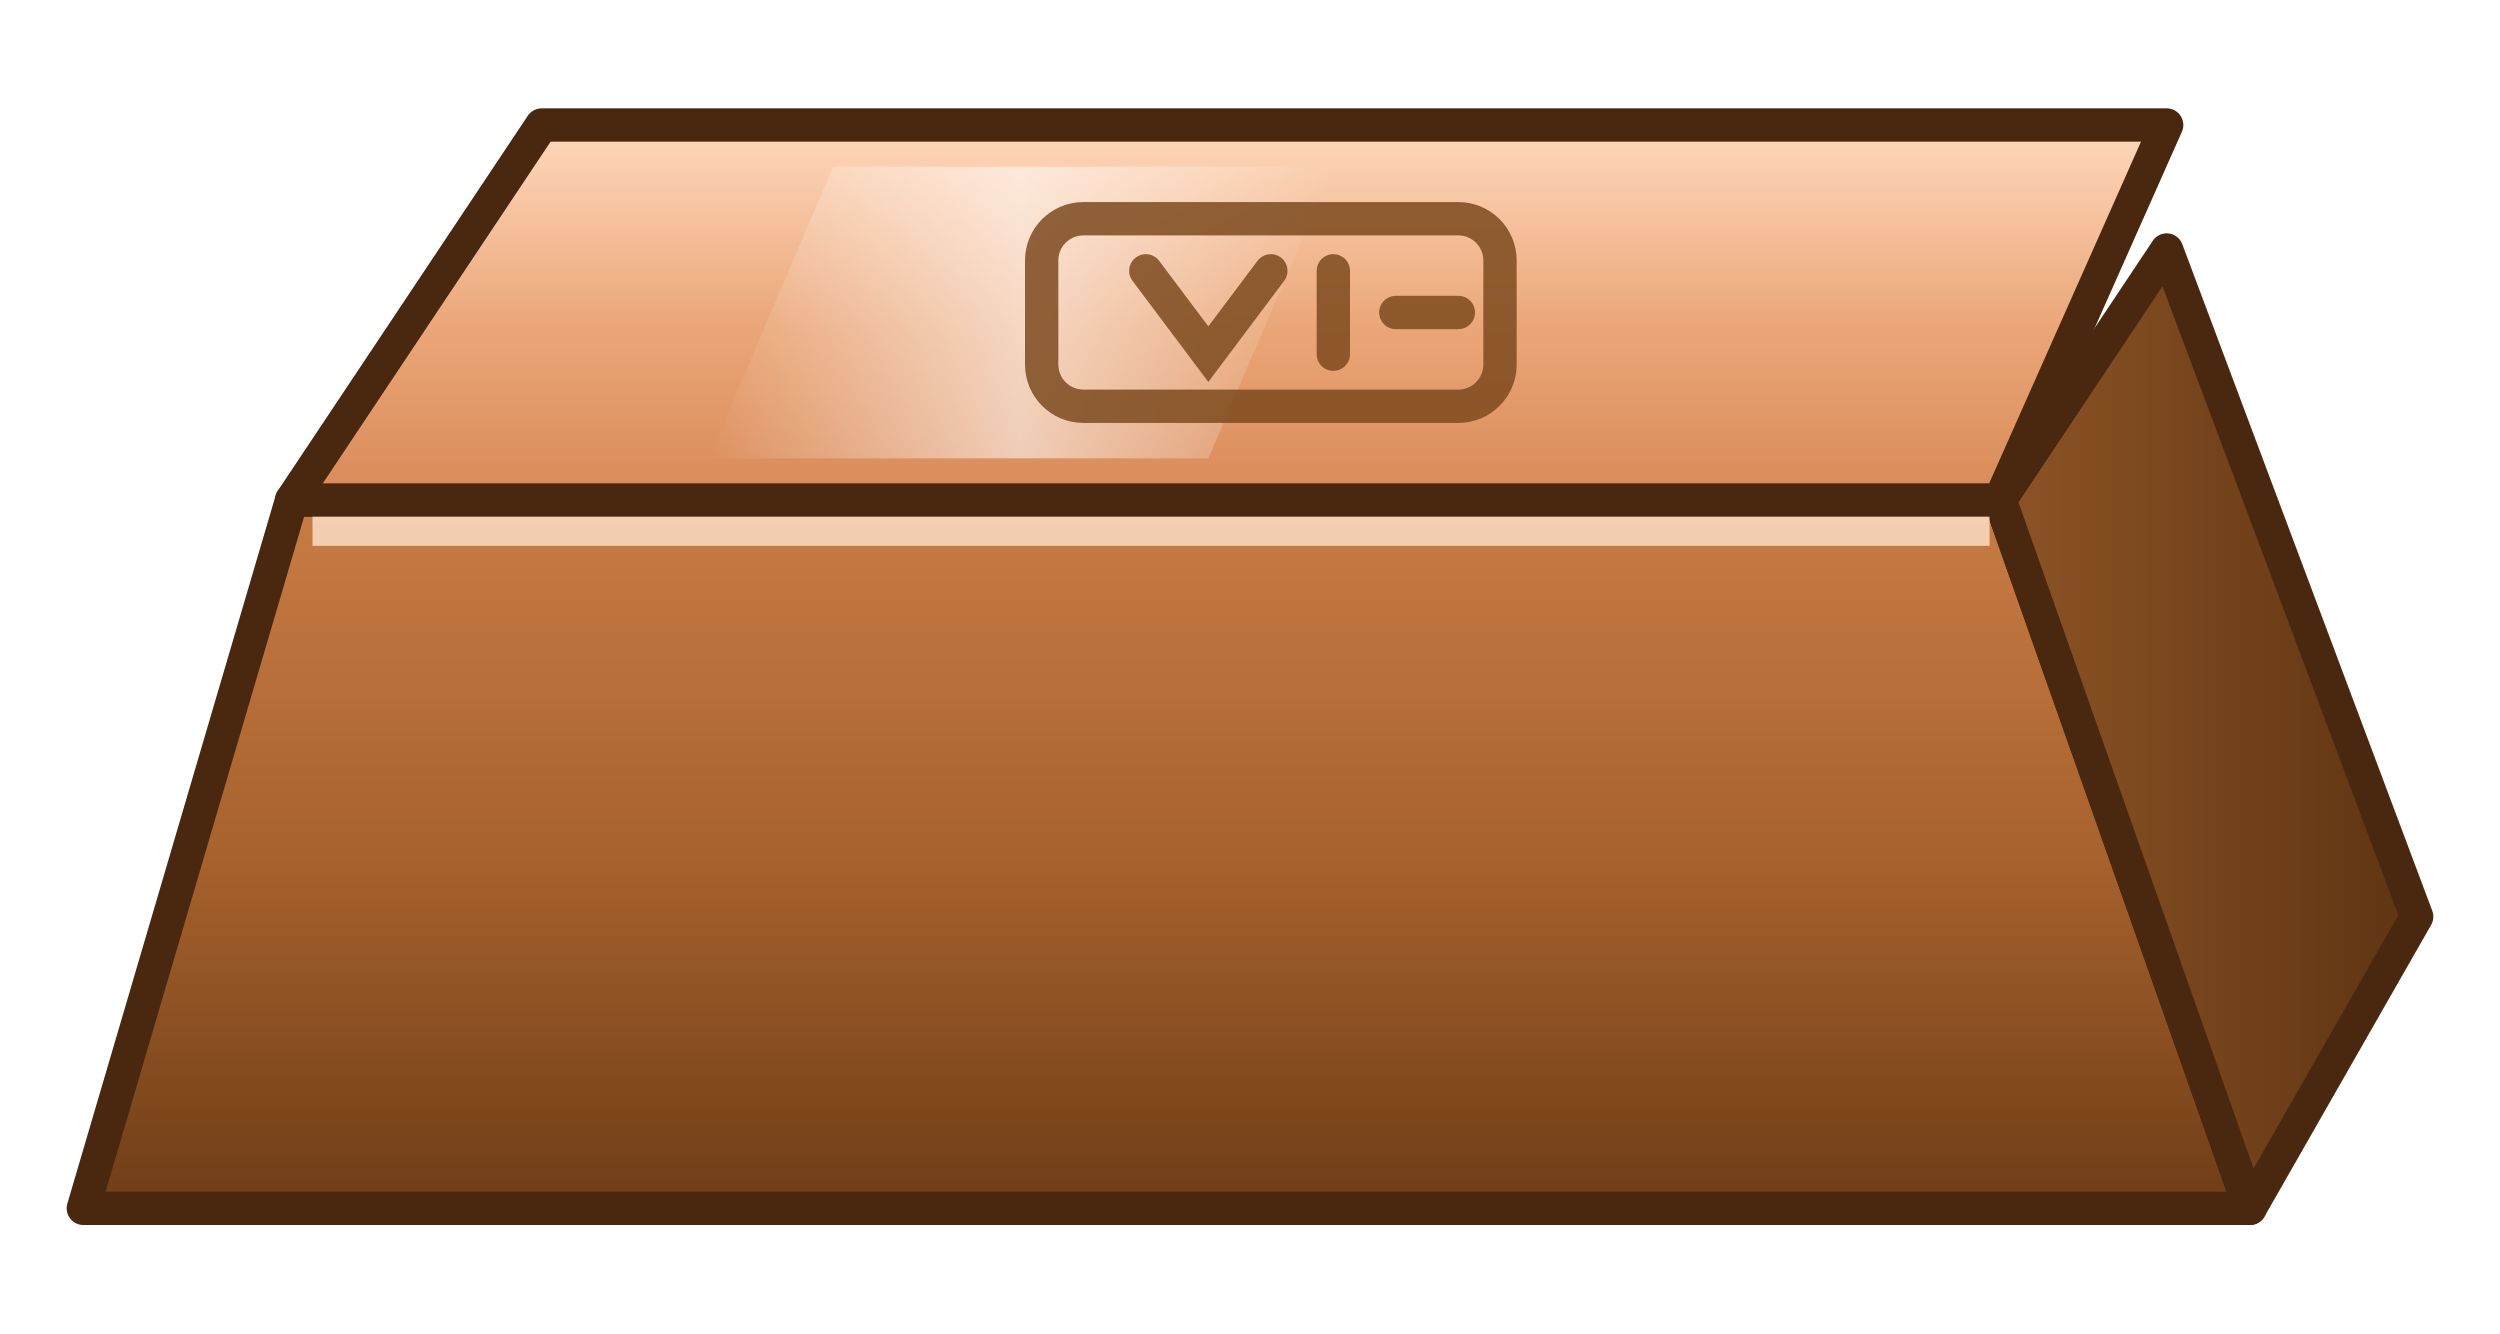
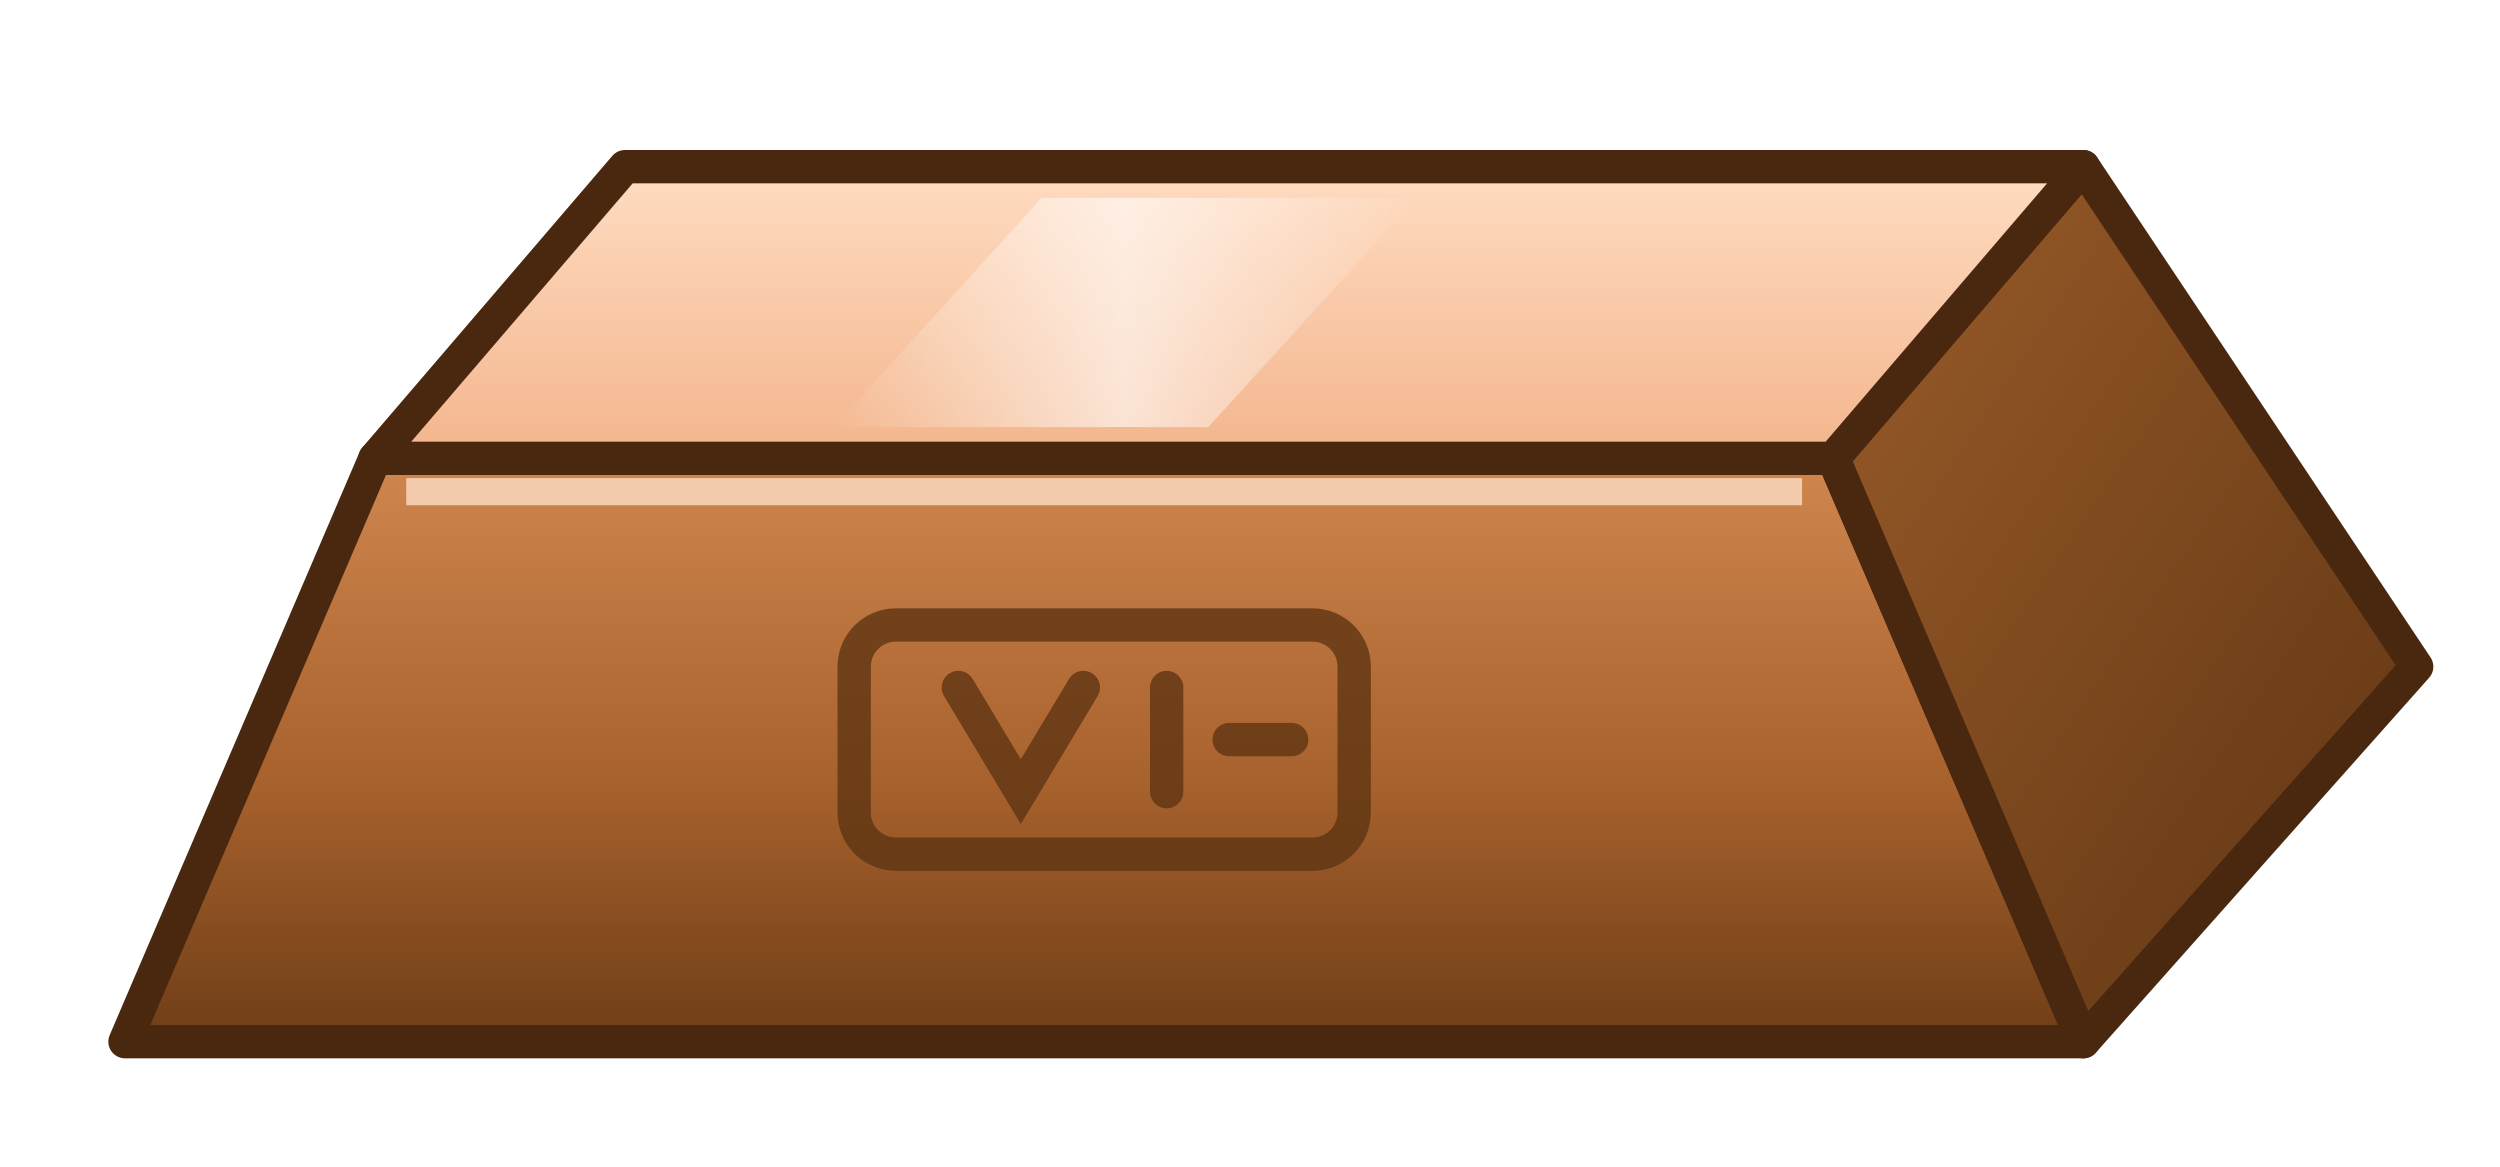
- <svg xmlns="http://www.w3.org/2000/svg" viewBox="0 0 120 64" role="img" aria-label="Copper ingot">
+ <svg xmlns="http://www.w3.org/2000/svg" viewBox="0 0 120 56" role="img" aria-label="Copper ingot">
  <defs>
-     <linearGradient id="top" x1="0" y1="0" x2="0" y2="1">
-       <stop offset="0" stop-color="#ffd9bd" />
-       <stop offset=".55" stop-color="#eaa577" />
-       <stop offset="1" stop-color="#d98a58" />
+     <linearGradient id="top" x1="0" y1="1" x2="0" y2="0">
+       <stop offset="0" stop-color="#f3b58c" />
+       <stop offset="1" stop-color="#ffdcc2" />
    </linearGradient>
    <linearGradient id="front" x1="0" y1="0" x2="0" y2="1">
-       <stop offset="0" stop-color="#c97c45" />
-       <stop offset=".5" stop-color="#a8622d" />
+       <stop offset="0" stop-color="#d0864f" />
+       <stop offset=".55" stop-color="#a8622d" />
      <stop offset="1" stop-color="#6e3d17" />
    </linearGradient>
-     <linearGradient id="end" x1="0" y1="0" x2="1" y2="0">
-       <stop offset="0" stop-color="#8d5426" />
+     <linearGradient id="end" x1="0" y1="0" x2="1" y2="1">
+       <stop offset="0" stop-color="#9a5c2a" />
      <stop offset="1" stop-color="#5e3412" />
    </linearGradient>
    <linearGradient id="shine" x1="0" y1="0" x2="1" y2="0">
      <stop offset="0" stop-color="#fff" stop-opacity="0" />
-       <stop offset=".5" stop-color="#fff" stop-opacity=".55" />
+       <stop offset=".5" stop-color="#fff" stop-opacity=".6" />
      <stop offset="1" stop-color="#fff" stop-opacity="0" />
    </linearGradient>
  </defs>
  <g stroke="#4a2810" stroke-width="1.6" stroke-linejoin="round">
-     <path d="M14 24 H96 L108 58 H4 Z" fill="url(#front)" />
-     <path d="M96 24 L104 12 L116 44 L108 58 Z" fill="url(#end)" />
-     <path d="M26 6 H104 L96 24 H14 Z" fill="url(#top)" />
+     <path d="M6 50 H100 L88 22 H18 Z" fill="url(#front)" />
+     <path d="M100 50 L116 32 L100 8 L88 22 Z" fill="url(#end)" />
+     <path d="M18 22 H88 L100 8 H30 Z" fill="url(#top)" />
  </g>
-   <path d="M40 8 H64 L58 22 H34 Z" fill="url(#shine)" />
-   <path d="M15 25.5 H95.5" stroke="#ffe3cc" stroke-width="1.4" stroke-opacity=".8" />
-   <g fill="none" stroke="#7c4a1e" stroke-width="1.6" stroke-linecap="round" opacity=".85">
-     <rect x="50" y="10.5" width="22" height="9" rx="2" />
-     <path d="M55 13 l3 4 l3 -4 M64 13 v4 M67 15 h3" />
+   <path d="M40 20.5 H58 L68 9.5 H50 Z" fill="url(#shine)" />
+   <path d="M19.5 23.6 H86.5" stroke="#ffe3cc" stroke-width="1.3" stroke-opacity=".75" />
+   <g fill="none" stroke="#5e3412" stroke-width="1.6" stroke-linecap="round" opacity=".8">
+     <rect x="41" y="30" width="24" height="11" rx="2" />
+     <path d="M46 33 l3 5 l3 -5 M56 33 v5 M59 35.5 h3" />
  </g>
</svg>
